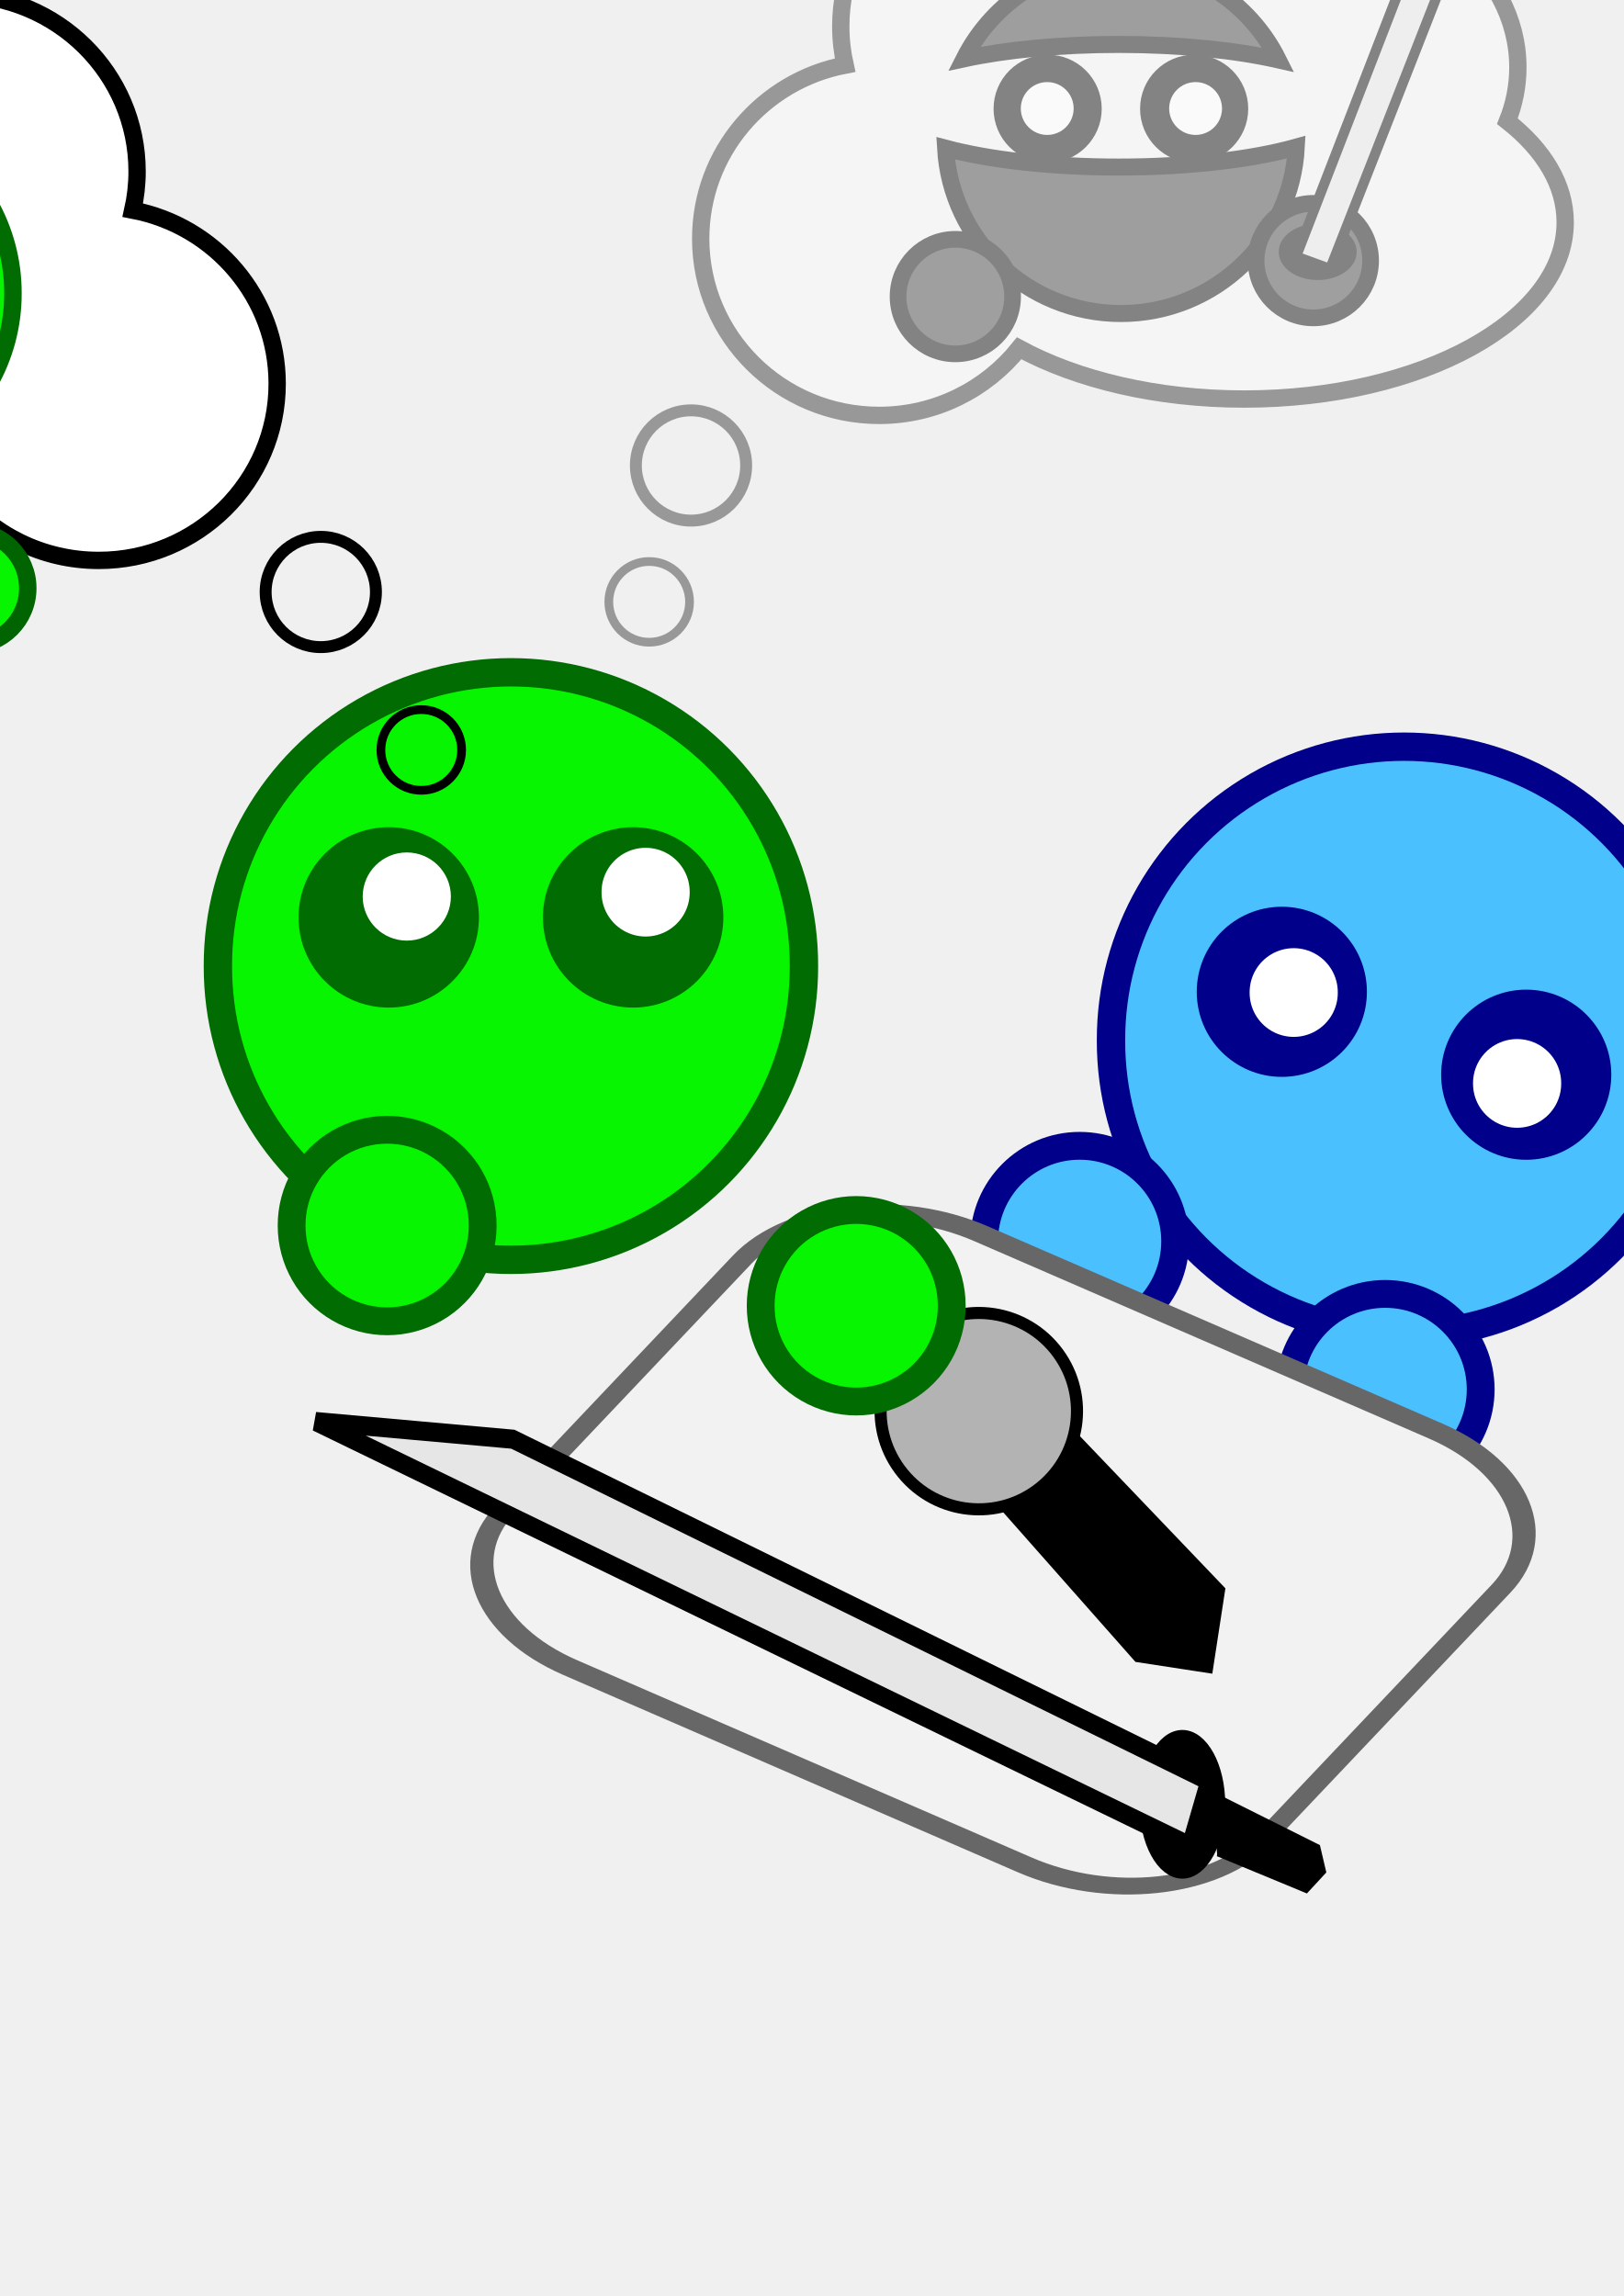
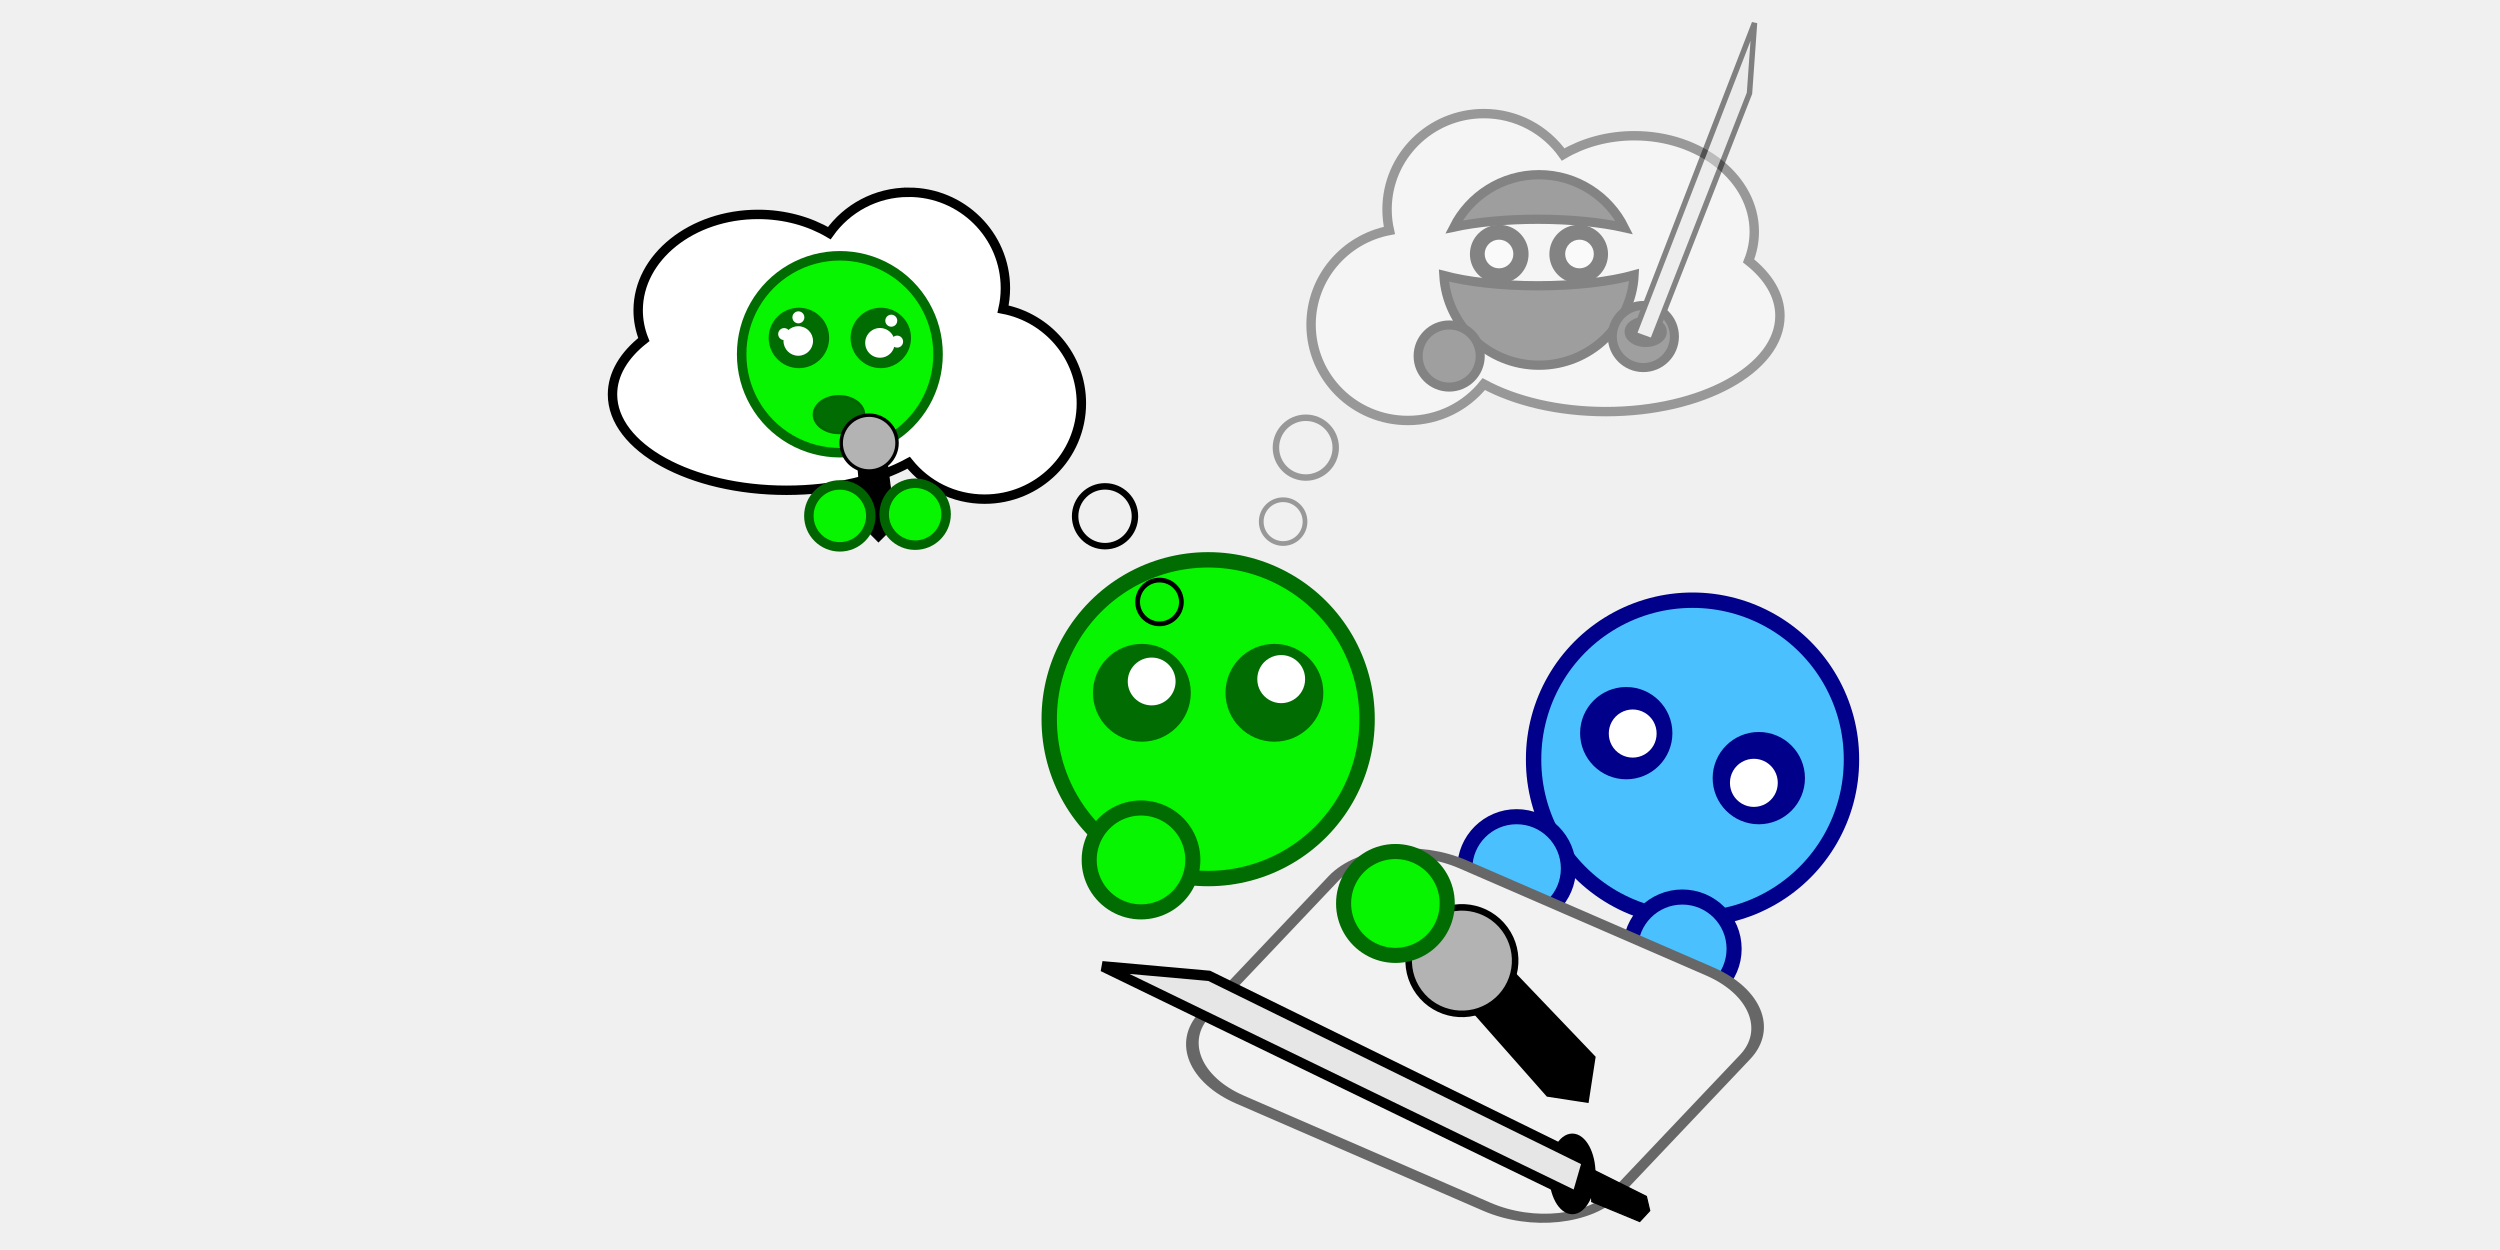
- <svg xmlns="http://www.w3.org/2000/svg" width="744.094" height="1052.362" id="svg2" version="1.1">
+ <svg xmlns="http://www.w3.org/2000/svg" width="600" height="300" id="svg2" version="1.1">
  <defs id="defs4" />
-   <g id="layer1">
-     <path style="fill:#07f500;fill-opacity:1;fill-rule:nonzero;stroke:#016c01;stroke-width:13;stroke-linecap:round;stroke-linejoin:miter;stroke-miterlimit:4;stroke-opacity:1;stroke-dasharray:none;stroke-dashoffset:0" id="path2985" d="m 531.429,343.791 a 134.286,134.286 0 1 1 -268.571,0 134.286,134.286 0 1 1 268.571,0 z" transform="translate(-163,99)" />
-     <g id="g3839" transform="translate(-166.1255,99)">
+   <g id="layer1" transform="translate(0,-752.3622)">
+     <path style="fill:#07f500;fill-opacity:1;fill-rule:nonzero;stroke:#016c01;stroke-width:13;stroke-linecap:round;stroke-linejoin:miter;stroke-miterlimit:4;stroke-opacity:1;stroke-dasharray:none;stroke-dashoffset:0" id="path2985" d="m 531.429,343.791 a 134.286,134.286 0 1 1 -268.571,0 134.286,134.286 0 1 1 268.571,0 z" transform="matrix(0.2840397,0,0,0.2840397,177.1519,827.3177)" />
+     <g id="g3839" transform="matrix(0.2840397,0,0,0.2840397,176.2642,827.3177)">
      <path transform="matrix(1.178731,0,0,1.178731,-83.44262,-70.27793)" d="m 391.429,332.362 c 0,15.78 -12.792,28.571 -28.571,28.571 -15.78,0 -28.571,-12.792 -28.571,-28.571 0,-15.78 12.792,-28.571 28.571,-28.571 15.78,0 28.571,12.792 28.571,28.571 z" id="path3763" style="fill:#016c01;fill-opacity:1;fill-rule:nonzero;stroke:#016c01;stroke-width:13;stroke-linecap:round;stroke-linejoin:miter;stroke-miterlimit:4;stroke-opacity:1;stroke-dasharray:none;stroke-dashoffset:0" />
      <path transform="matrix(0.8333333,0,0,-0.8333333,57.07362,586.1645)" d="m 378.807,329.093 c 0,13.389 -10.854,24.244 -24.244,24.244 -13.389,0 -24.244,-10.854 -24.244,-24.244 0,-13.389 10.854,-24.244 24.244,-24.244 13.389,0 24.244,10.854 24.244,24.244 z" id="path3819" style="fill:#ffffff;fill-opacity:1;fill-rule:nonzero;stroke:none" />
    </g>
-     <path transform="matrix(-1.178731,0,0,1.178731,717.8538,28.72207)" d="m 391.429,332.362 a 28.571,28.571 0 1 1 -57.143,0 28.571,28.571 0 1 1 57.143,0 z" id="path3847" style="fill:#016c01;fill-opacity:1;fill-rule:nonzero;stroke:#016c01;stroke-width:13;stroke-linecap:round;stroke-linejoin:miter;stroke-miterlimit:4;stroke-opacity:1;stroke-dasharray:none;stroke-dashoffset:0" />
-     <path transform="matrix(-0.8333333,0,0,-0.8333333,591.3376,683.1645)" d="m 378.807,329.093 a 24.244,24.244 0 1 1 -48.487,0 24.244,24.244 0 1 1 48.487,0 z" id="path3849" style="fill:#ffffff;fill-opacity:1;fill-rule:nonzero;stroke:none" />
-     <path style="fill:none;stroke:#000000;stroke-width:4;stroke-linecap:round;stroke-linejoin:miter;stroke-miterlimit:4;stroke-opacity:1;stroke-dasharray:none;stroke-dashoffset:0;opacity:0.366" id="path3973" d="m 294,236.862 a 18.5,18.5 0 1 1 -37,0 18.5,18.5 0 1 1 37,0 z" transform="translate(22,39)" />
-     <path transform="matrix(1.365854,0,0,1.365854,-59.61859,-110.1691)" d="m 294,236.862 a 18.5,18.5 0 1 1 -37,0 18.5,18.5 0 1 1 37,0 z" id="path3975" style="fill:none;stroke:#000000;stroke-width:4;stroke-linecap:round;stroke-linejoin:miter;stroke-miterlimit:4;stroke-opacity:1;stroke-dasharray:none;stroke-dashoffset:0;opacity:0.366" />
-     <g id="g4099" transform="matrix(1.324441,0,0,1.324441,-254.6083,-536.3939)">
+     <path transform="matrix(-0.3348064,0,0,0.3348064,427.3494,807.356)" d="m 391.429,332.362 a 28.571,28.571 0 1 1 -57.143,0 28.571,28.571 0 1 1 57.143,0 z" id="path3847" style="fill:#016c01;fill-opacity:1;fill-rule:nonzero;stroke:#016c01;stroke-width:13;stroke-linecap:round;stroke-linejoin:miter;stroke-miterlimit:4;stroke-opacity:1;stroke-dasharray:none;stroke-dashoffset:0" />
+     <path transform="matrix(-0.2366998,0,0,-0.2366998,391.4138,993.2436)" d="m 378.807,329.093 a 24.244,24.244 0 1 1 -48.487,0 24.244,24.244 0 1 1 48.487,0 z" id="path3849" style="fill:#ffffff;fill-opacity:1;fill-rule:nonzero;stroke:none" />
+     <path style="opacity:0.366;fill:none;stroke:#000000;stroke-width:4;stroke-linecap:round;stroke-linejoin:miter;stroke-miterlimit:4;stroke-opacity:1;stroke-dasharray:none;stroke-dashoffset:0" id="path3973" d="m 294,236.862 a 18.5,18.5 0 1 1 -37,0 18.5,18.5 0 1 1 37,0 z" transform="matrix(0.2840397,0,0,0.2840397,229.6993,810.2753)" />
+     <path transform="matrix(0.3879567,0,0,0.3879567,206.5164,767.9053)" d="m 294,236.862 a 18.5,18.5 0 1 1 -37,0 18.5,18.5 0 1 1 37,0 z" id="path3975" style="opacity:0.366;fill:none;stroke:#000000;stroke-width:4;stroke-linecap:round;stroke-linejoin:miter;stroke-miterlimit:4;stroke-opacity:1;stroke-dasharray:none;stroke-dashoffset:0" />
+     <g id="g4099" transform="matrix(0.3761938,0,0,0.3761938,151.1316,646.8406)">
      <g transform="matrix(1.42579,0,0,1.41217,-169.4052,176.3898)" id="g3996">
-         <path id="path3977" transform="matrix(0.7013656,0,0,0.7081301,120.2177,96.02969)" d="m 542.906,40.969 c -34.11,0 -61.75,27.404 -61.75,61.188 0,4.601 0.528,9.064 1.5,13.375 -28.47,5.451 -49.969,30.272 -49.969,60.062 0,33.784 27.64,61.156 61.75,61.156 19.635,0 37.125,-9.072 48.438,-23.219 20.045,10.856 47.541,17.562 77.875,17.562 61.341,0 111.062,-27.372 111.062,-61.156 0,-13.019 -7.412,-25.082 -20,-35 2.354,-5.882 3.625,-12.15 3.625,-18.656 0,-33.784 -34.247,-61.188 -76.5,-61.188 -17.016,0 -32.731,4.457 -45.438,11.969 C 582.33,51.287 563.837,40.969 542.906,40.969 z" style="fill:#ffffff;fill-opacity:1;stroke:#000000;stroke-width:6;stroke-linecap:round;stroke-linejoin:miter;stroke-miterlimit:4;stroke-opacity:1;stroke-dasharray:none;stroke-dashoffset:0;opacity:0.366" />
+         <path id="path3977" transform="matrix(0.7013656,0,0,0.7081301,120.2177,96.02969)" d="m 542.906,40.969 c -34.11,0 -61.75,27.404 -61.75,61.188 0,4.601 0.528,9.064 1.5,13.375 -28.47,5.451 -49.969,30.272 -49.969,60.062 0,33.784 27.64,61.156 61.75,61.156 19.635,0 37.125,-9.072 48.438,-23.219 20.045,10.856 47.541,17.562 77.875,17.562 61.341,0 111.062,-27.372 111.062,-61.156 0,-13.019 -7.412,-25.082 -20,-35 2.354,-5.882 3.625,-12.15 3.625,-18.656 0,-33.784 -34.247,-61.188 -76.5,-61.188 -17.016,0 -32.731,4.457 -45.438,11.969 C 582.33,51.287 563.837,40.969 542.906,40.969 z" style="opacity:0.366;fill:#ffffff;fill-opacity:1;stroke:#000000;stroke-width:6;stroke-linecap:round;stroke-linejoin:miter;stroke-miterlimit:4;stroke-opacity:1;stroke-dasharray:none;stroke-dashoffset:0" />
      </g>
      <g transform="translate(2,312)" id="g4090" style="opacity:0.466">
        <path style="fill:#000000;fill-opacity:0.769;fill-rule:nonzero;stroke:#000000;stroke-width:5.884;stroke-linecap:round;stroke-linejoin:miter;stroke-miterlimit:4;stroke-opacity:1;stroke-dasharray:none;stroke-dashoffset:0" d="m 578.094,79.938 c -23.715,0 -44.264,13.597 -54.281,33.406 14.441,-3.102 33.095,-4.969 53.531,-4.969 21.221,0 40.533,2.024 55.188,5.344 C 622.585,93.707 601.958,79.938 578.094,79.938 z m 60.688,63.969 c -15.173,4.245 -37.05,6.906 -61.438,6.906 -23.621,0 -44.838,-2.517 -59.938,-6.531 1.846,31.908 28.316,57.219 60.688,57.219 32.498,0 59.028,-25.508 60.688,-57.594 z" id="path4004" />
        <path d="m 531.429,343.791 c 0,74.164 -60.122,134.286 -134.286,134.286 -74.164,0 -134.286,-60.122 -134.286,-134.286 0,-74.164 60.122,-134.286 134.286,-134.286 74.164,0 134.286,60.122 134.286,134.286 z" id="path4008" style="fill:#3b3b3b;fill-opacity:1;fill-rule:nonzero;stroke:#000000;stroke-width:39.112;stroke-linecap:round;stroke-linejoin:miter;stroke-miterlimit:4;stroke-opacity:1;stroke-dasharray:none;stroke-dashoffset:0" transform="matrix(0.147548,0,0,0.147548,462.1947,144.9081)" />
        <path transform="matrix(0.147548,0,0,0.147548,586.067,132.4625)" style="fill:#3b3b3b;fill-opacity:1;fill-rule:nonzero;stroke:#000000;stroke-width:39.112;stroke-linecap:round;stroke-linejoin:miter;stroke-miterlimit:4;stroke-opacity:1;stroke-dasharray:none;stroke-dashoffset:0" id="path4010" d="m 531.429,343.791 c 0,74.164 -60.122,134.286 -134.286,134.286 -74.164,0 -134.286,-60.122 -134.286,-134.286 0,-74.164 60.122,-134.286 134.286,-134.286 74.164,0 134.286,60.122 134.286,134.286 z" />
        <path style="fill:#000000;fill-opacity:1;fill-rule:nonzero;stroke:#000000;stroke-width:13;stroke-linecap:round;stroke-linejoin:miter;stroke-miterlimit:4;stroke-opacity:1;stroke-dasharray:none;stroke-dashoffset:0" id="path4018" d="m 391.429,332.362 c 0,15.78 -12.792,28.571 -28.571,28.571 -15.78,0 -28.571,-12.792 -28.571,-28.571 0,-15.78 12.792,-28.571 28.571,-28.571 15.78,0 28.571,12.792 28.571,28.571 z" transform="matrix(0.5335221,0,0,0.5335221,359.1409,-46.68944)" />
        <path style="fill:#ffffff;fill-opacity:1;fill-rule:nonzero;stroke:none" id="path4020" d="m 378.807,329.093 c 0,13.389 -10.854,24.244 -24.244,24.244 -13.389,0 -24.244,-10.854 -24.244,-24.244 0,-13.389 10.854,-24.244 24.244,-24.244 13.389,0 24.244,10.854 24.244,24.244 z" transform="matrix(0.3771868,0,0,-0.3771868,418.8528,254.6749)" />
        <path transform="matrix(-0.5335221,0,0,0.5335221,797.0194,-46.68944)" d="m 391.429,332.362 c 0,15.78 -12.792,28.571 -28.571,28.571 -15.78,0 -28.571,-12.792 -28.571,-28.571 0,-15.78 12.792,-28.571 28.571,-28.571 15.78,0 28.571,12.792 28.571,28.571 z" id="path4028" style="fill:#000000;fill-opacity:1;fill-rule:nonzero;stroke:#000000;stroke-width:13;stroke-linecap:round;stroke-linejoin:miter;stroke-miterlimit:4;stroke-opacity:1;stroke-dasharray:none;stroke-dashoffset:0" />
        <path transform="matrix(-0.3771868,0,0,-0.3771868,737.661,254.6749)" d="m 378.807,329.093 c 0,13.389 -10.854,24.244 -24.244,24.244 -13.389,0 -24.244,-10.854 -24.244,-24.244 0,-13.389 10.854,-24.244 24.244,-24.244 13.389,0 24.244,10.854 24.244,24.244 z" id="path4030" style="fill:#ffffff;fill-opacity:1;fill-rule:nonzero;stroke:none" />
        <path style="fill:#000000;fill-opacity:1;fill-rule:nonzero;stroke:#000000;stroke-width:4.6;stroke-linecap:round;stroke-linejoin:miter;stroke-miterlimit:4;stroke-opacity:1;stroke-dasharray:none;stroke-dashoffset:0" id="path3797" d="m 627.911,-10.419 c 0,5.858 -6.965,10.607 -15.556,10.607 -8.592,0 -15.556,-4.749 -15.556,-10.607 0,-5.858 6.965,-10.607 15.556,-10.607 8.592,0 15.556,4.749 15.556,10.607 z" transform="matrix(0.7550358,0,0,0.7550358,183.8316,188.0292)" />
        <path id="path3799" d="m 638.707,181.764 11.746,4.271 61.931,-158.032 3.203,-44.847 z" style="fill:#e6e6e6;stroke:#000000;stroke-width:3.473;stroke-linecap:butt;stroke-linejoin:miter;stroke-miterlimit:4;stroke-opacity:1;stroke-dasharray:none" />
      </g>
    </g>
-     <path transform="matrix(-1,0,0,1,468.5535,106.8822)" d="m 294,236.862 a 18.5,18.5 0 1 1 -37,0 18.5,18.5 0 1 1 37,0 z" id="path4054" style="fill:none;stroke:#000000;stroke-width:4;stroke-linecap:round;stroke-linejoin:miter;stroke-miterlimit:4;stroke-opacity:1;stroke-dasharray:none;stroke-dashoffset:0" />
-     <path style="fill:none;stroke:#000000;stroke-width:4;stroke-linecap:round;stroke-linejoin:miter;stroke-miterlimit:4;stroke-opacity:1;stroke-dasharray:none;stroke-dashoffset:0" id="path4056" d="m 294,236.862 a 18.5,18.5 0 1 1 -37,0 18.5,18.5 0 1 1 37,0 z" transform="matrix(-1.365854,0,0,1.365854,523.302,-52.18633)" />
-     <path style="fill:#ffffff;fill-opacity:1;stroke:#000000;stroke-width:7.947;stroke-linecap:round;stroke-linejoin:miter;stroke-miterlimit:4;stroke-opacity:1;stroke-dasharray:none;stroke-dashoffset:0" d="m -18.961,-2.44 c 45.176,0 81.784,36.295 81.784,81.039 0,6.094 -0.699,12.005 -1.987,17.714 37.706,7.22 66.181,40.094 66.181,79.549 0,44.745 -36.608,80.998 -81.784,80.998 -26.006,0 -49.17,-12.015 -64.153,-30.752 -26.548,14.378 -62.965,23.26 -103.141,23.26 -81.243,0 -147.096,-36.253 -147.096,-80.998 0,-17.243 9.816,-33.22 26.489,-46.355 -3.117,-7.791 -4.801,-16.091 -4.801,-24.709 0,-44.745 45.358,-81.039 101.32,-81.039 22.536,0 43.351,5.902 60.179,15.852 14.794,-20.893 39.287,-34.56 67.008,-34.56 z" id="path4062" />
-     <path transform="matrix(0.6178462,0,0,0.6178462,-322.419,-77.97929)" d="m 531.429,343.791 a 134.286,134.286 0 1 1 -268.571,0 134.286,134.286 0 1 1 268.571,0 z" id="path4107" style="fill:#07f500;fill-opacity:1;fill-rule:nonzero;stroke:#016c01;stroke-width:13;stroke-linecap:round;stroke-linejoin:miter;stroke-miterlimit:4;stroke-opacity:1;stroke-dasharray:none;stroke-dashoffset:0" />
-     <g transform="matrix(0.6178462,0,0,0.6178462,-324.3501,-77.97929)" id="g4113">
+     <path transform="matrix(-0.2840397,0,0,0.2840397,356.5382,829.5566)" d="m 294,236.862 a 18.5,18.5 0 1 1 -37,0 18.5,18.5 0 1 1 37,0 z" id="path4054" style="fill:none;stroke:#000000;stroke-width:4;stroke-linecap:round;stroke-linejoin:miter;stroke-miterlimit:4;stroke-opacity:1;stroke-dasharray:none;stroke-dashoffset:0" />
+     <path style="fill:none;stroke:#000000;stroke-width:4;stroke-linecap:round;stroke-linejoin:miter;stroke-miterlimit:4;stroke-opacity:1;stroke-dasharray:none;stroke-dashoffset:0" id="path4056" d="m 294,236.862 a 18.5,18.5 0 1 1 -37,0 18.5,18.5 0 1 1 37,0 z" transform="matrix(-0.3879567,0,0,0.3879567,372.089,784.3748)" />
+     <path style="fill:#ffffff;fill-opacity:1;stroke:#000000;stroke-width:2.257;stroke-linecap:round;stroke-linejoin:miter;stroke-miterlimit:4;stroke-opacity:1;stroke-dasharray:none;stroke-dashoffset:0" d="m 218.065,798.505 c 12.832,0 23.23,10.309 23.23,23.018 0,1.731 -0.199,3.41 -0.564,5.032 10.71,2.051 18.798,11.388 18.798,22.595 0,12.709 -10.398,23.007 -23.23,23.007 -7.387,0 -13.966,-3.413 -18.222,-8.735 -7.541,4.084 -17.885,6.607 -29.296,6.607 -23.076,0 -41.781,-10.297 -41.781,-23.007 0,-4.898 2.788,-9.436 7.524,-13.167 -0.885,-2.213 -1.364,-4.571 -1.364,-7.018 0,-12.709 12.884,-23.018 28.779,-23.018 6.401,0 12.313,1.677 17.093,4.503 4.202,-5.934 11.159,-9.816 19.033,-9.816 z" id="path4062" />
+     <path transform="matrix(0.1754929,0,0,0.1754929,131.8706,777.0485)" d="m 531.429,343.791 a 134.286,134.286 0 1 1 -268.571,0 134.286,134.286 0 1 1 268.571,0 z" id="path4107" style="fill:#07f500;fill-opacity:1;fill-rule:nonzero;stroke:#016c01;stroke-width:13;stroke-linecap:round;stroke-linejoin:miter;stroke-miterlimit:4;stroke-opacity:1;stroke-dasharray:none;stroke-dashoffset:0" />
+     <g transform="matrix(0.1754929,0,0,0.1754929,131.3221,777.0485)" id="g4113">
      <path style="fill:#016c01;fill-opacity:1;fill-rule:nonzero;stroke:#016c01;stroke-width:13;stroke-linecap:round;stroke-linejoin:miter;stroke-miterlimit:4;stroke-opacity:1;stroke-dasharray:none;stroke-dashoffset:0" id="path4115" d="m 391.429,332.362 c 0,15.78 -12.792,28.571 -28.571,28.571 -15.78,0 -28.571,-12.792 -28.571,-28.571 0,-15.78 12.792,-28.571 28.571,-28.571 15.78,0 28.571,12.792 28.571,28.571 z" transform="matrix(1.178731,0,0,1.178731,-83.44262,-70.27793)" />
      <path style="fill:#ffffff;fill-opacity:1;fill-rule:nonzero;stroke:none" id="path4117" d="m 378.807,329.093 c 0,13.389 -10.854,24.244 -24.244,24.244 -13.389,0 -24.244,-10.854 -24.244,-24.244 0,-13.389 10.854,-24.244 24.244,-24.244 13.389,0 24.244,10.854 24.244,24.244 z" transform="matrix(0.8333333,0,0,-0.8333333,47.91785,599.8981)" />
    </g>
-     <path style="fill:#016c01;fill-opacity:1;fill-rule:nonzero;stroke:#016c01;stroke-width:13;stroke-linecap:round;stroke-linejoin:miter;stroke-miterlimit:4;stroke-opacity:1;stroke-dasharray:none;stroke-dashoffset:0" id="path4119" d="m 391.429,332.362 a 28.571,28.571 0 1 1 -57.143,0 28.571,28.571 0 1 1 57.143,0 z" transform="matrix(-0.7282745,0,0,0.7282745,221.8132,-121.4002)" />
-     <path style="fill:#ffffff;fill-opacity:1;fill-rule:nonzero;stroke:none" id="path4121" d="m 378.807,329.093 a 24.244,24.244 0 1 1 -48.487,0 24.244,24.244 0 1 1 48.487,0 z" transform="matrix(-0.5148719,0,0,-0.5148719,139.403,294.2582)" />
-     <path transform="translate(48.08326,-108.8944)" d="m -104.652,294.344 a 21.213,15.556 0 1 1 -42.426,0 21.213,15.556 0 1 1 42.426,0 z" id="path4637" style="fill:#016c01;fill-opacity:1;fill-rule:nonzero;stroke:#006400;stroke-width:2;stroke-linecap:round;stroke-linejoin:miter;stroke-miterlimit:4;stroke-opacity:1;stroke-dasharray:none;stroke-dashoffset:0" />
-     <path style="fill:#000000;stroke:#000000;stroke-width:1px;stroke-linecap:butt;stroke-linejoin:miter;stroke-opacity:1" d="m -62.811,217.876 5.657,62.225 12.728,12.728 14.142,-14.142 -8.485,-65.054 z" id="path4639" />
-     <path style="fill:#b3b3b3;fill-opacity:1;fill-rule:nonzero;stroke:#000000;stroke-width:2;stroke-linecap:round;stroke-linejoin:miter;stroke-miterlimit:4;stroke-opacity:1;stroke-dasharray:none;stroke-dashoffset:0" id="path4641" d="m -125.865,534.053 a 16.263,16.263 0 1 1 -32.527,0 16.263,16.263 0 1 1 32.527,0 z" transform="matrix(1.450557,0,0,1.450557,153.8396,-565.1834)" />
-     <path transform="matrix(-0.2086218,0,0,-0.2086218,40.36381,174.7352)" d="m 378.807,329.093 a 24.244,24.244 0 1 1 -48.487,0 24.244,24.244 0 1 1 48.487,0 z" id="path4643" style="fill:#ffffff;fill-opacity:1;fill-rule:nonzero;stroke:none" />
-     <path style="fill:#ffffff;fill-opacity:1;fill-rule:nonzero;stroke:none" id="path4645" d="m 378.807,329.093 a 24.244,24.244 0 1 1 -48.487,0 24.244,24.244 0 1 1 48.487,0 z" transform="matrix(-0.2086218,0,0,-0.2086218,45.31356,192.4129)" />
-     <path transform="matrix(-0.2086218,0,0,-0.2086218,-50.14586,186.0489)" d="m 378.807,329.093 a 24.244,24.244 0 1 1 -48.487,0 24.244,24.244 0 1 1 48.487,0 z" id="path4647" style="fill:#ffffff;fill-opacity:1;fill-rule:nonzero;stroke:none" />
-     <path style="fill:#ffffff;fill-opacity:1;fill-rule:nonzero;stroke:none" id="path4649" d="m 378.807,329.093 a 24.244,24.244 0 1 1 -48.487,0 24.244,24.244 0 1 1 48.487,0 z" transform="matrix(-0.2086218,0,0,-0.2086218,-38.12504,171.9068)" />
-     <path style="fill:#07f500;fill-opacity:1;fill-rule:nonzero;stroke:#006400;stroke-width:8;stroke-linecap:round;stroke-linejoin:miter;stroke-miterlimit:4;stroke-opacity:1;stroke-dasharray:none;stroke-dashoffset:0" id="path4709" d="m -91.924,381.318 a 26.163,26.163 0 1 1 -52.326,0 26.163,26.163 0 1 1 52.326,0 z" transform="translate(41.01219,-110.3087)" />
-     <path transform="translate(104.6518,-111.7229)" d="m -91.924,381.318 a 26.163,26.163 0 1 1 -52.326,0 26.163,26.163 0 1 1 52.326,0 z" id="path4711" style="fill:#07f500;fill-opacity:1;fill-rule:nonzero;stroke:#006400;stroke-width:8;stroke-linecap:round;stroke-linejoin:miter;stroke-miterlimit:4;stroke-opacity:1;stroke-dasharray:none;stroke-dashoffset:0" />
-     <path transform="translate(246.2791,133.1031)" d="m 531.429,343.791 a 134.286,134.286 0 1 1 -268.571,0 134.286,134.286 0 1 1 268.571,0 z" id="path3118" style="fill:#4ac0ff;fill-opacity:1;fill-rule:nonzero;stroke:#00008a;stroke-width:13;stroke-linecap:round;stroke-linejoin:miter;stroke-miterlimit:4;stroke-opacity:1;stroke-dasharray:none;stroke-dashoffset:0" />
-     <g transform="translate(147.6273,127.4463)" id="g3120" style="fill:#4ac0ff;fill-opacity:1;stroke:#00008a;stroke-opacity:1">
+     <path style="fill:#016c01;fill-opacity:1;fill-rule:nonzero;stroke:#016c01;stroke-width:13;stroke-linecap:round;stroke-linejoin:miter;stroke-miterlimit:4;stroke-opacity:1;stroke-dasharray:none;stroke-dashoffset:0" id="path4119" d="m 391.429,332.362 a 28.571,28.571 0 1 1 -57.143,0 28.571,28.571 0 1 1 57.143,0 z" transform="matrix(-0.2068589,0,0,0.2068589,286.4542,764.7152)" />
+     <path style="fill:#ffffff;fill-opacity:1;fill-rule:nonzero;stroke:none" id="path4121" d="m 378.807,329.093 a 24.244,24.244 0 1 1 -48.487,0 24.244,24.244 0 1 1 48.487,0 z" transform="matrix(-0.1462441,0,0,-0.1462441,263.0464,882.7788)" />
+     <path transform="matrix(0.2840397,0,0,0.2840397,237.108,768.2674)" d="m -104.652,294.344 a 21.213,15.556 0 1 1 -42.426,0 21.213,15.556 0 1 1 42.426,0 z" id="path4637" style="fill:#016c01;fill-opacity:1;fill-rule:nonzero;stroke:#006400;stroke-width:2;stroke-linecap:round;stroke-linejoin:miter;stroke-miterlimit:4;stroke-opacity:1;stroke-dasharray:none;stroke-dashoffset:0" />
+     <path style="fill:#000000;stroke:#000000;stroke-width:0.284px;stroke-linecap:butt;stroke-linejoin:miter;stroke-opacity:1" d="m 205.61,861.083 1.607,17.674 3.615,3.615 4.017,-4.017 -2.41,-18.478 z" id="path4639" />
+     <path style="fill:#b3b3b3;fill-opacity:1;fill-rule:nonzero;stroke:#000000;stroke-width:2;stroke-linecap:round;stroke-linejoin:miter;stroke-miterlimit:4;stroke-opacity:1;stroke-dasharray:none;stroke-dashoffset:0" id="path4641" d="m -125.865,534.053 a 16.263,16.263 0 1 1 -32.527,0 16.263,16.263 0 1 1 32.527,0 z" transform="matrix(0.4120159,0,0,0.4120159,267.147,638.6632)" />
+     <path transform="matrix(-0.0592569,0,0,-0.0592569,234.9154,848.8295)" d="m 378.807,329.093 a 24.244,24.244 0 1 1 -48.487,0 24.244,24.244 0 1 1 48.487,0 z" id="path4643" style="fill:#ffffff;fill-opacity:1;fill-rule:nonzero;stroke:none" />
+     <path style="fill:#ffffff;fill-opacity:1;fill-rule:nonzero;stroke:none" id="path4645" d="m 378.807,329.093 a 24.244,24.244 0 1 1 -48.487,0 24.244,24.244 0 1 1 48.487,0 z" transform="matrix(-0.0592569,0,0,-0.0592569,236.3213,853.8506)" />
+     <path transform="matrix(-0.0592569,0,0,-0.0592569,209.207,852.043)" d="m 378.807,329.093 a 24.244,24.244 0 1 1 -48.487,0 24.244,24.244 0 1 1 48.487,0 z" id="path4647" style="fill:#ffffff;fill-opacity:1;fill-rule:nonzero;stroke:none" />
+     <path style="fill:#ffffff;fill-opacity:1;fill-rule:nonzero;stroke:none" id="path4649" d="m 378.807,329.093 a 24.244,24.244 0 1 1 -48.487,0 24.244,24.244 0 1 1 48.487,0 z" transform="matrix(-0.0592569,0,0,-0.0592569,212.6214,848.0261)" />
+     <path style="fill:#07f500;fill-opacity:1;fill-rule:nonzero;stroke:#006400;stroke-width:8;stroke-linecap:round;stroke-linejoin:miter;stroke-miterlimit:4;stroke-opacity:1;stroke-dasharray:none;stroke-dashoffset:0" id="path4709" d="m -91.924,381.318 a 26.163,26.163 0 1 1 -52.326,0 26.163,26.163 0 1 1 52.326,0 z" transform="matrix(0.2840397,0,0,0.2840397,235.0995,767.8657)" />
+     <path transform="matrix(0.2840397,0,0,0.2840397,253.1757,767.464)" d="m -91.924,381.318 a 26.163,26.163 0 1 1 -52.326,0 26.163,26.163 0 1 1 52.326,0 z" id="path4711" style="fill:#07f500;fill-opacity:1;fill-rule:nonzero;stroke:#006400;stroke-width:8;stroke-linecap:round;stroke-linejoin:miter;stroke-miterlimit:4;stroke-opacity:1;stroke-dasharray:none;stroke-dashoffset:0" />
+     <path transform="matrix(0.2840397,0,0,0.2840397,293.4035,837.0043)" d="m 531.429,343.791 a 134.286,134.286 0 1 1 -268.571,0 134.286,134.286 0 1 1 268.571,0 z" id="path3118" style="fill:#4ac0ff;fill-opacity:1;fill-rule:nonzero;stroke:#00008a;stroke-width:13;stroke-linecap:round;stroke-linejoin:miter;stroke-miterlimit:4;stroke-opacity:1;stroke-dasharray:none;stroke-dashoffset:0" />
+     <g transform="matrix(0.2840397,0,0,0.2840397,265.3825,835.3976)" id="g3120" style="fill:#4ac0ff;fill-opacity:1;stroke:#00008a;stroke-opacity:1">
      <path d="m 531.429,343.791 c 0,74.164 -60.122,134.286 -134.286,134.286 -74.164,0 -134.286,-60.122 -134.286,-134.286 0,-74.164 60.122,-134.286 134.286,-134.286 74.164,0 134.286,60.122 134.286,134.286 z" id="path3122" style="fill:#4ac0ff;fill-opacity:1;fill-rule:nonzero;stroke:#00008a;stroke-width:39.112;stroke-linecap:round;stroke-linejoin:miter;stroke-miterlimit:4;stroke-opacity:1;stroke-dasharray:none;stroke-dashoffset:0" transform="matrix(0.3259834,0,0,0.3259834,217.6809,329.4349)" />
    </g>
-     <path transform="matrix(1.178731,0,0,1.178731,159.711,62.82518)" d="m 391.429,332.362 a 28.571,28.571 0 1 1 -57.143,0 28.571,28.571 0 1 1 57.143,0 z" id="path3126" style="fill:#00008a;fill-opacity:1;fill-rule:nonzero;stroke:#00008a;stroke-width:9.013;stroke-linecap:round;stroke-linejoin:miter;stroke-miterlimit:4;stroke-opacity:1;stroke-dasharray:none;stroke-dashoffset:0" />
-     <path transform="matrix(0.8333333,0,0,-0.8333333,297.3988,729.1671)" d="m 378.807,329.093 a 24.244,24.244 0 1 1 -48.487,0 24.244,24.244 0 1 1 48.487,0 z" id="path3128" style="fill:#ffffff;fill-opacity:1;fill-rule:nonzero;stroke:none" />
-     <path style="fill:#00008a;fill-opacity:1;fill-rule:nonzero;stroke:#00008a;stroke-width:9.013;stroke-linecap:round;stroke-linejoin:miter;stroke-miterlimit:4;stroke-opacity:1;stroke-dasharray:none;stroke-dashoffset:0" id="path3130" d="m 391.429,332.362 a 28.571,28.571 0 1 1 -57.143,0 28.571,28.571 0 1 1 57.143,0 z" transform="matrix(-1.178731,0,0,1.178731,1127.133,100.8252)" />
-     <path style="fill:#ffffff;fill-opacity:1;fill-rule:nonzero;stroke:none" id="path3132" d="m 378.807,329.093 a 24.244,24.244 0 1 1 -48.487,0 24.244,24.244 0 1 1 48.487,0 z" transform="matrix(-0.8333333,0,0,-0.8333333,990.7172,770.824)" />
-     <g id="g3134" transform="translate(287.6344,195.3285)" style="fill:#4ac0ff;fill-opacity:1;stroke:#00008a;stroke-opacity:1">
+     <path transform="matrix(0.3348064,0,0,0.3348064,268.8147,817.0426)" d="m 391.429,332.362 a 28.571,28.571 0 1 1 -57.143,0 28.571,28.571 0 1 1 57.143,0 z" id="path3126" style="fill:#00008a;fill-opacity:1;fill-rule:nonzero;stroke:#00008a;stroke-width:9.013;stroke-linecap:round;stroke-linejoin:miter;stroke-miterlimit:4;stroke-opacity:1;stroke-dasharray:none;stroke-dashoffset:0" />
+     <path transform="matrix(0.2366998,0,0,-0.2366998,307.9235,1006.31)" d="m 378.807,329.093 a 24.244,24.244 0 1 1 -48.487,0 24.244,24.244 0 1 1 48.487,0 z" id="path3128" style="fill:#ffffff;fill-opacity:1;fill-rule:nonzero;stroke:none" />
+     <path style="fill:#00008a;fill-opacity:1;fill-rule:nonzero;stroke:#00008a;stroke-width:9.013;stroke-linecap:round;stroke-linejoin:miter;stroke-miterlimit:4;stroke-opacity:1;stroke-dasharray:none;stroke-dashoffset:0" id="path3130" d="m 391.429,332.362 a 28.571,28.571 0 1 1 -57.143,0 28.571,28.571 0 1 1 57.143,0 z" transform="matrix(-0.3348064,0,0,0.3348064,543.601,827.8361)" />
+     <path style="fill:#ffffff;fill-opacity:1;fill-rule:nonzero;stroke:none" id="path3132" d="m 378.807,329.093 a 24.244,24.244 0 1 1 -48.487,0 24.244,24.244 0 1 1 48.487,0 z" transform="matrix(-0.2366998,0,0,-0.2366998,504.8535,1018.142)" />
+     <g id="g3134" transform="matrix(0.2840397,0,0,0.2840397,305.15,854.6788)" style="fill:#4ac0ff;fill-opacity:1;stroke:#00008a;stroke-opacity:1">
      <path transform="matrix(0.3259834,0,0,0.3259834,217.6809,329.4349)" style="fill:#4ac0ff;fill-opacity:1;fill-rule:nonzero;stroke:#00008a;stroke-width:39.112;stroke-linecap:round;stroke-linejoin:miter;stroke-miterlimit:4;stroke-opacity:1;stroke-dasharray:none;stroke-dashoffset:0" id="path3136" d="m 531.429,343.791 c 0,74.164 -60.122,134.286 -134.286,134.286 -74.164,0 -134.286,-60.122 -134.286,-134.286 0,-74.164 60.122,-134.286 134.286,-134.286 74.164,0 134.286,60.122 134.286,134.286 z" />
    </g>
-     <path transform="matrix(0.3259834,0,0,0.3259834,47.95295,449.6481)" style="fill:#07f500;fill-opacity:1;fill-rule:nonzero;stroke:#016c01;stroke-width:39.112;stroke-linecap:round;stroke-linejoin:miter;stroke-miterlimit:4;stroke-opacity:1;stroke-dasharray:none;stroke-dashoffset:0" id="path5110" d="m 531.429,343.791 a 134.286,134.286 0 1 1 -268.571,0 134.286,134.286 0 1 1 268.571,0 z" />
-     <rect style="fill:#f2f2f2;fill-opacity:1;fill-rule:nonzero;stroke:#676767;stroke-width:9.284;stroke-linecap:round;stroke-linejoin:miter;stroke-miterlimit:4;stroke-opacity:1;stroke-dasharray:none;stroke-dashoffset:0" id="rect3048" width="379.009" height="273.905" x="-1064.369" y="361.438" rx="75.958" ry="57.893" transform="matrix(-0.9172762,-0.3982517,-0.6879601,0.7257485,0,0)" />
-     <g transform="matrix(1.537852,-1.12868,1.12868,1.537852,-99.80437,-100.453)" id="g3827">
+     <path transform="matrix(0.09259225,0,0,0.09259225,237.071,926.9157)" style="fill:#07f500;fill-opacity:1;fill-rule:nonzero;stroke:#016c01;stroke-width:39.112;stroke-linecap:round;stroke-linejoin:miter;stroke-miterlimit:4;stroke-opacity:1;stroke-dasharray:none;stroke-dashoffset:0" id="path5110" d="m 531.429,343.791 a 134.286,134.286 0 1 1 -268.571,0 134.286,134.286 0 1 1 268.571,0 z" />
+     <rect style="fill:#f2f2f2;fill-opacity:1;fill-rule:nonzero;stroke:#676767;stroke-width:2.637;stroke-linecap:round;stroke-linejoin:miter;stroke-miterlimit:4;stroke-opacity:1;stroke-dasharray:none;stroke-dashoffset:0" id="rect3048" width="107.654" height="77.8" x="-1060.001" y="788.095" rx="21.575" ry="16.444" transform="matrix(-0.9172762,-0.3982517,-0.6879601,0.7257485,0,0)" />
+     <g transform="matrix(0.4368111,-0.3205899,0.3205899,0.4368111,195.102,770.6651)" id="g3827">
      <g transform="translate(28.25589,-31.90743)" id="g3829">
        <path id="path3831" d="m -38.77,526.174 5.657,62.225 12.728,12.728 14.142,-14.142 -8.485,-65.054 z" style="fill:#000000;stroke:#000000;stroke-width:1px;stroke-linecap:butt;stroke-linejoin:miter;stroke-opacity:1" />
        <path transform="matrix(1.450557,0,0,1.450557,177.8812,-256.8848)" d="m -125.865,534.053 c 0,8.982 -7.281,16.263 -16.263,16.263 -8.982,0 -16.263,-7.281 -16.263,-16.263 0,-8.982 7.281,-16.263 16.263,-16.263 8.982,0 16.263,7.281 16.263,16.263 z" id="path3833" style="fill:#b3b3b3;fill-opacity:1;fill-rule:nonzero;stroke:#000000;stroke-width:2;stroke-linecap:round;stroke-linejoin:miter;stroke-miterlimit:4;stroke-opacity:1;stroke-dasharray:none;stroke-dashoffset:0" />
      </g>
    </g>
-     <g transform="translate(896.6113,251.73)" id="g3835">
+     <g transform="matrix(0.2840397,0,0,0.2840397,478.1237,870.6991)" id="g3835">
      <g transform="matrix(0,-2.527677,2.016328,0,-1437.142,1641.814)" id="g3837">
        <path transform="matrix(0.7550358,0,0,0.7550358,-40.40253,544.6683)" d="m 627.911,-10.419 c 0,5.858 -6.965,10.607 -15.556,10.607 -8.592,0 -15.556,-4.749 -15.556,-10.607 0,-5.858 6.965,-10.607 15.556,-10.607 8.592,0 15.556,4.749 15.556,10.607 z" id="path3839" style="fill:#000000;fill-opacity:1;fill-rule:nonzero;stroke:#000000;stroke-width:4.6;stroke-linecap:round;stroke-linejoin:miter;stroke-miterlimit:4;stroke-opacity:1;stroke-dasharray:none;stroke-dashoffset:0" />
        <path style="fill:#e6e6e6;stroke:#000000;stroke-width:3.473;stroke-linecap:butt;stroke-linejoin:miter;stroke-miterlimit:4;stroke-opacity:1;stroke-dasharray:none" d="m 414.473,538.403 11.746,4.271 61.931,-158.032 3.203,-44.847 z" id="path3841" />
      </g>
      <path style="fill:#000000;fill-opacity:1;stroke:#000000;stroke-width:1px;stroke-linecap:butt;stroke-linejoin:miter;stroke-opacity:1" d="m -340.254,570.277 48.083,24.042 2.828,12.021 -8.485,9.192 -41.012,-16.971" id="path3843" />
    </g>
-     <path d="m 531.429,343.791 a 134.286,134.286 0 1 1 -268.571,0 134.286,134.286 0 1 1 268.571,0 z" id="path3848" style="fill:#07f500;fill-opacity:1;fill-rule:nonzero;stroke:#016c01;stroke-width:39.112;stroke-linecap:round;stroke-linejoin:miter;stroke-miterlimit:4;stroke-opacity:1;stroke-dasharray:none;stroke-dashoffset:0" transform="matrix(0.3259834,0,0,0.3259834,262.9134,486.4177)" />
+     <path d="m 531.429,343.791 a 134.286,134.286 0 1 1 -268.571,0 134.286,134.286 0 1 1 268.571,0 z" id="path3848" style="fill:#07f500;fill-opacity:1;fill-rule:nonzero;stroke:#016c01;stroke-width:39.112;stroke-linecap:round;stroke-linejoin:miter;stroke-miterlimit:4;stroke-opacity:1;stroke-dasharray:none;stroke-dashoffset:0" transform="matrix(0.09259225,0,0,0.09259225,298.1283,937.3597)" />
  </g>
</svg>
